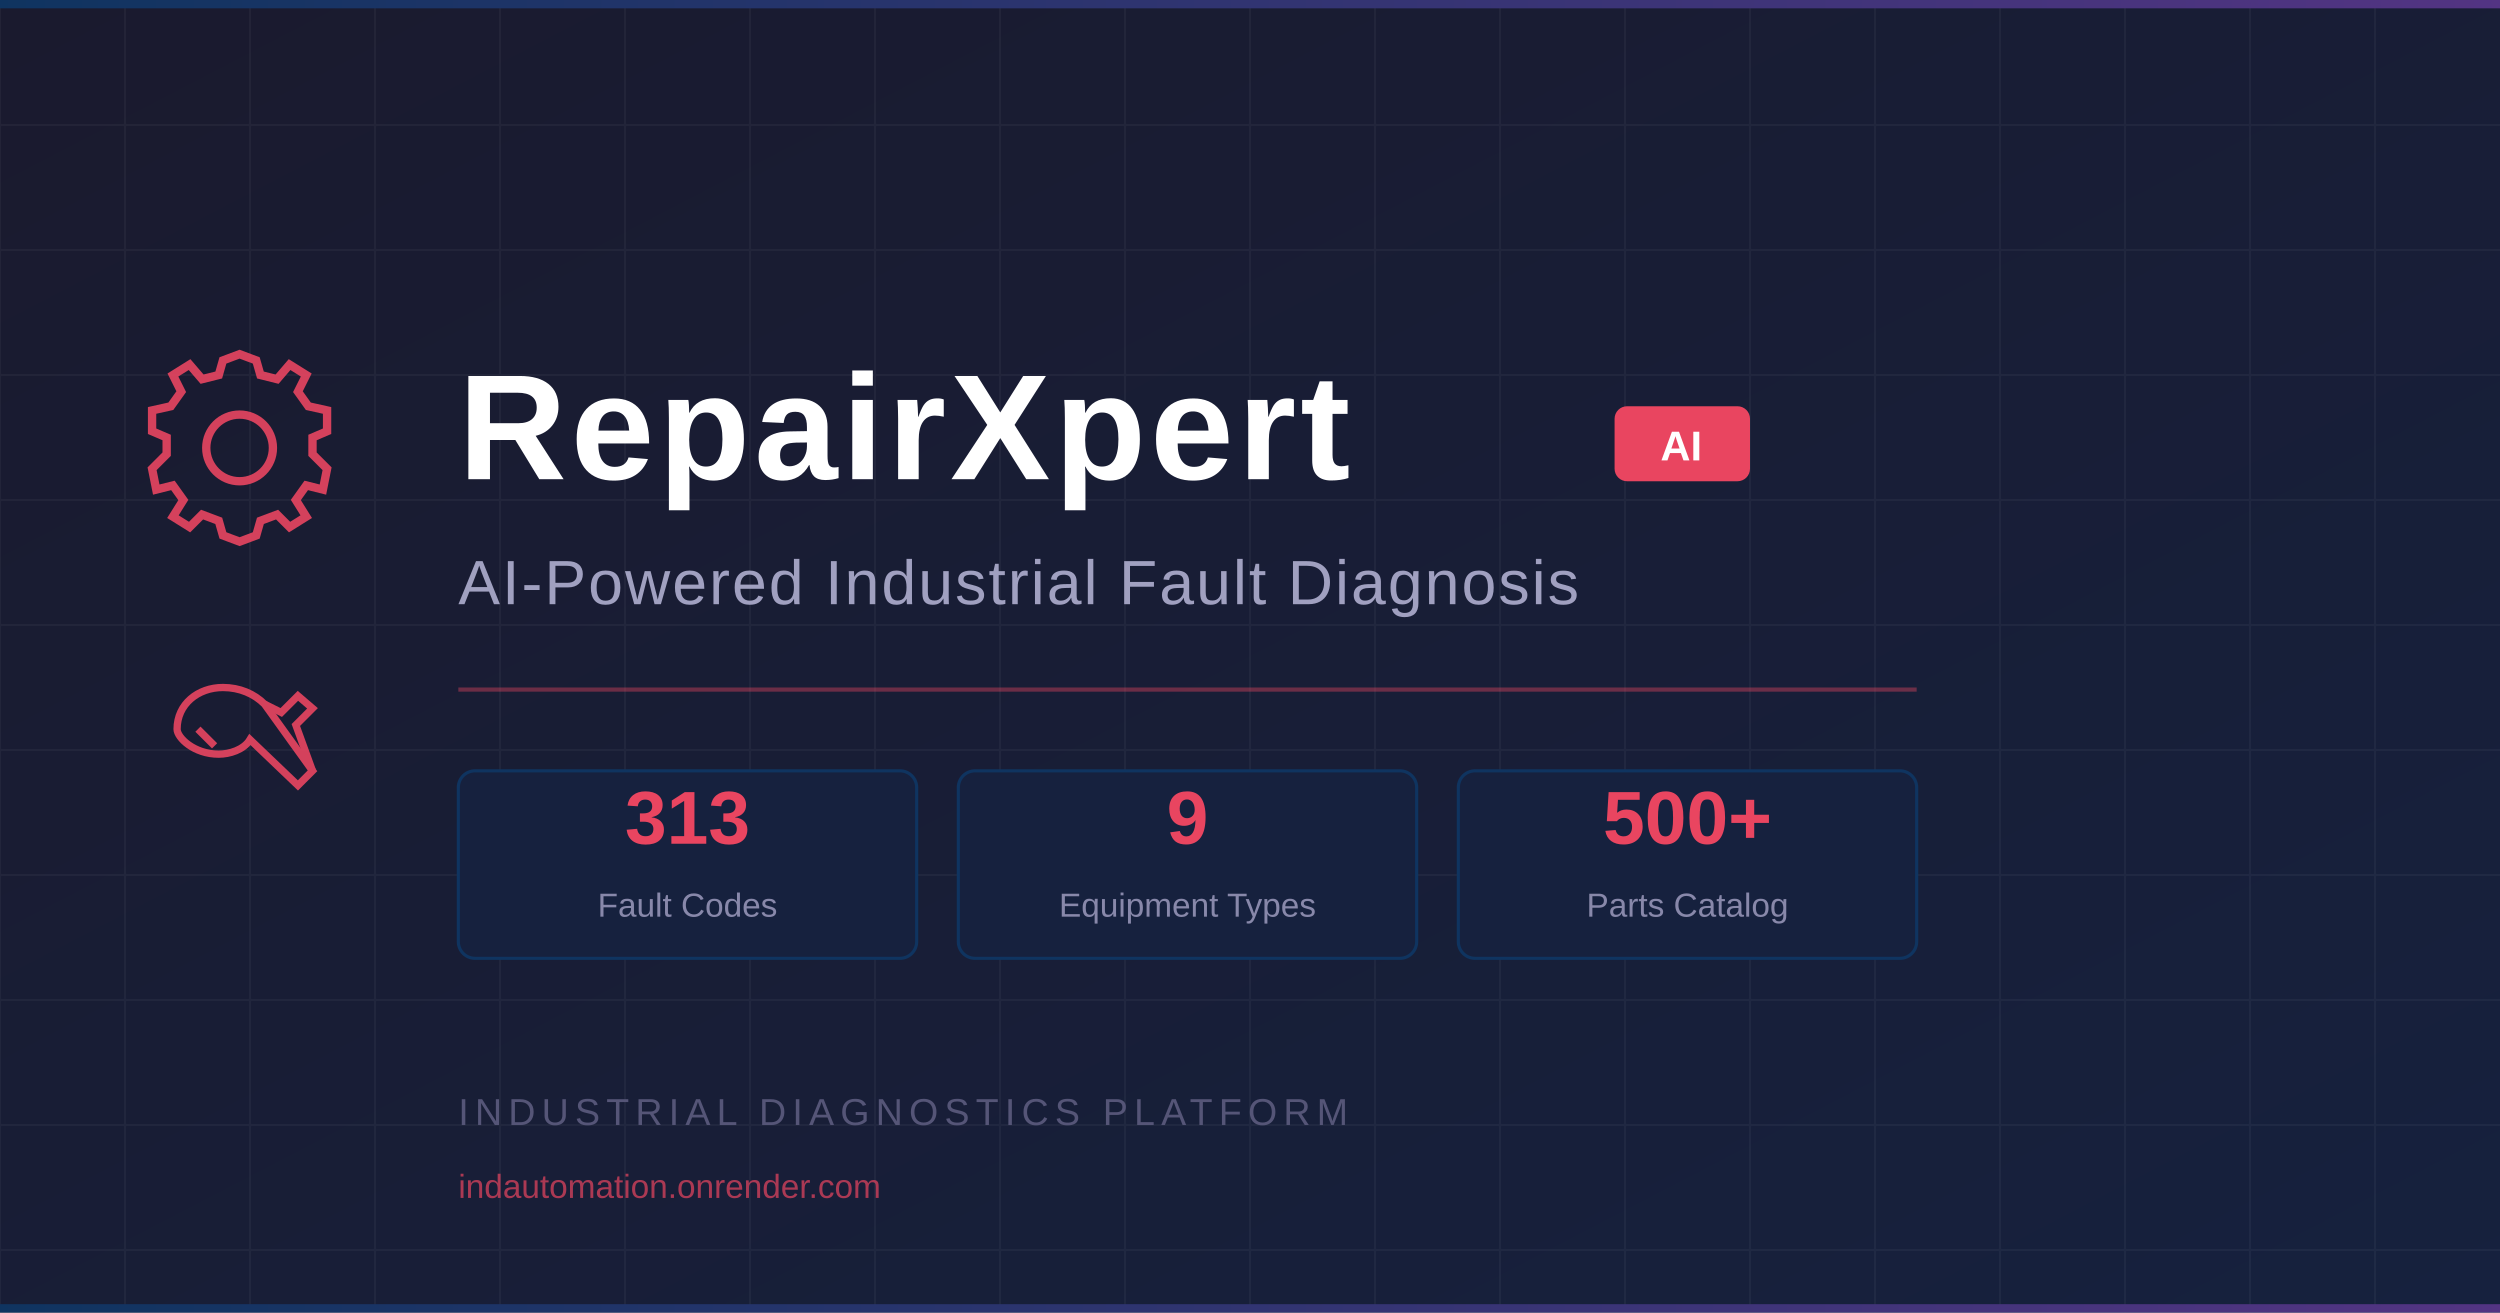
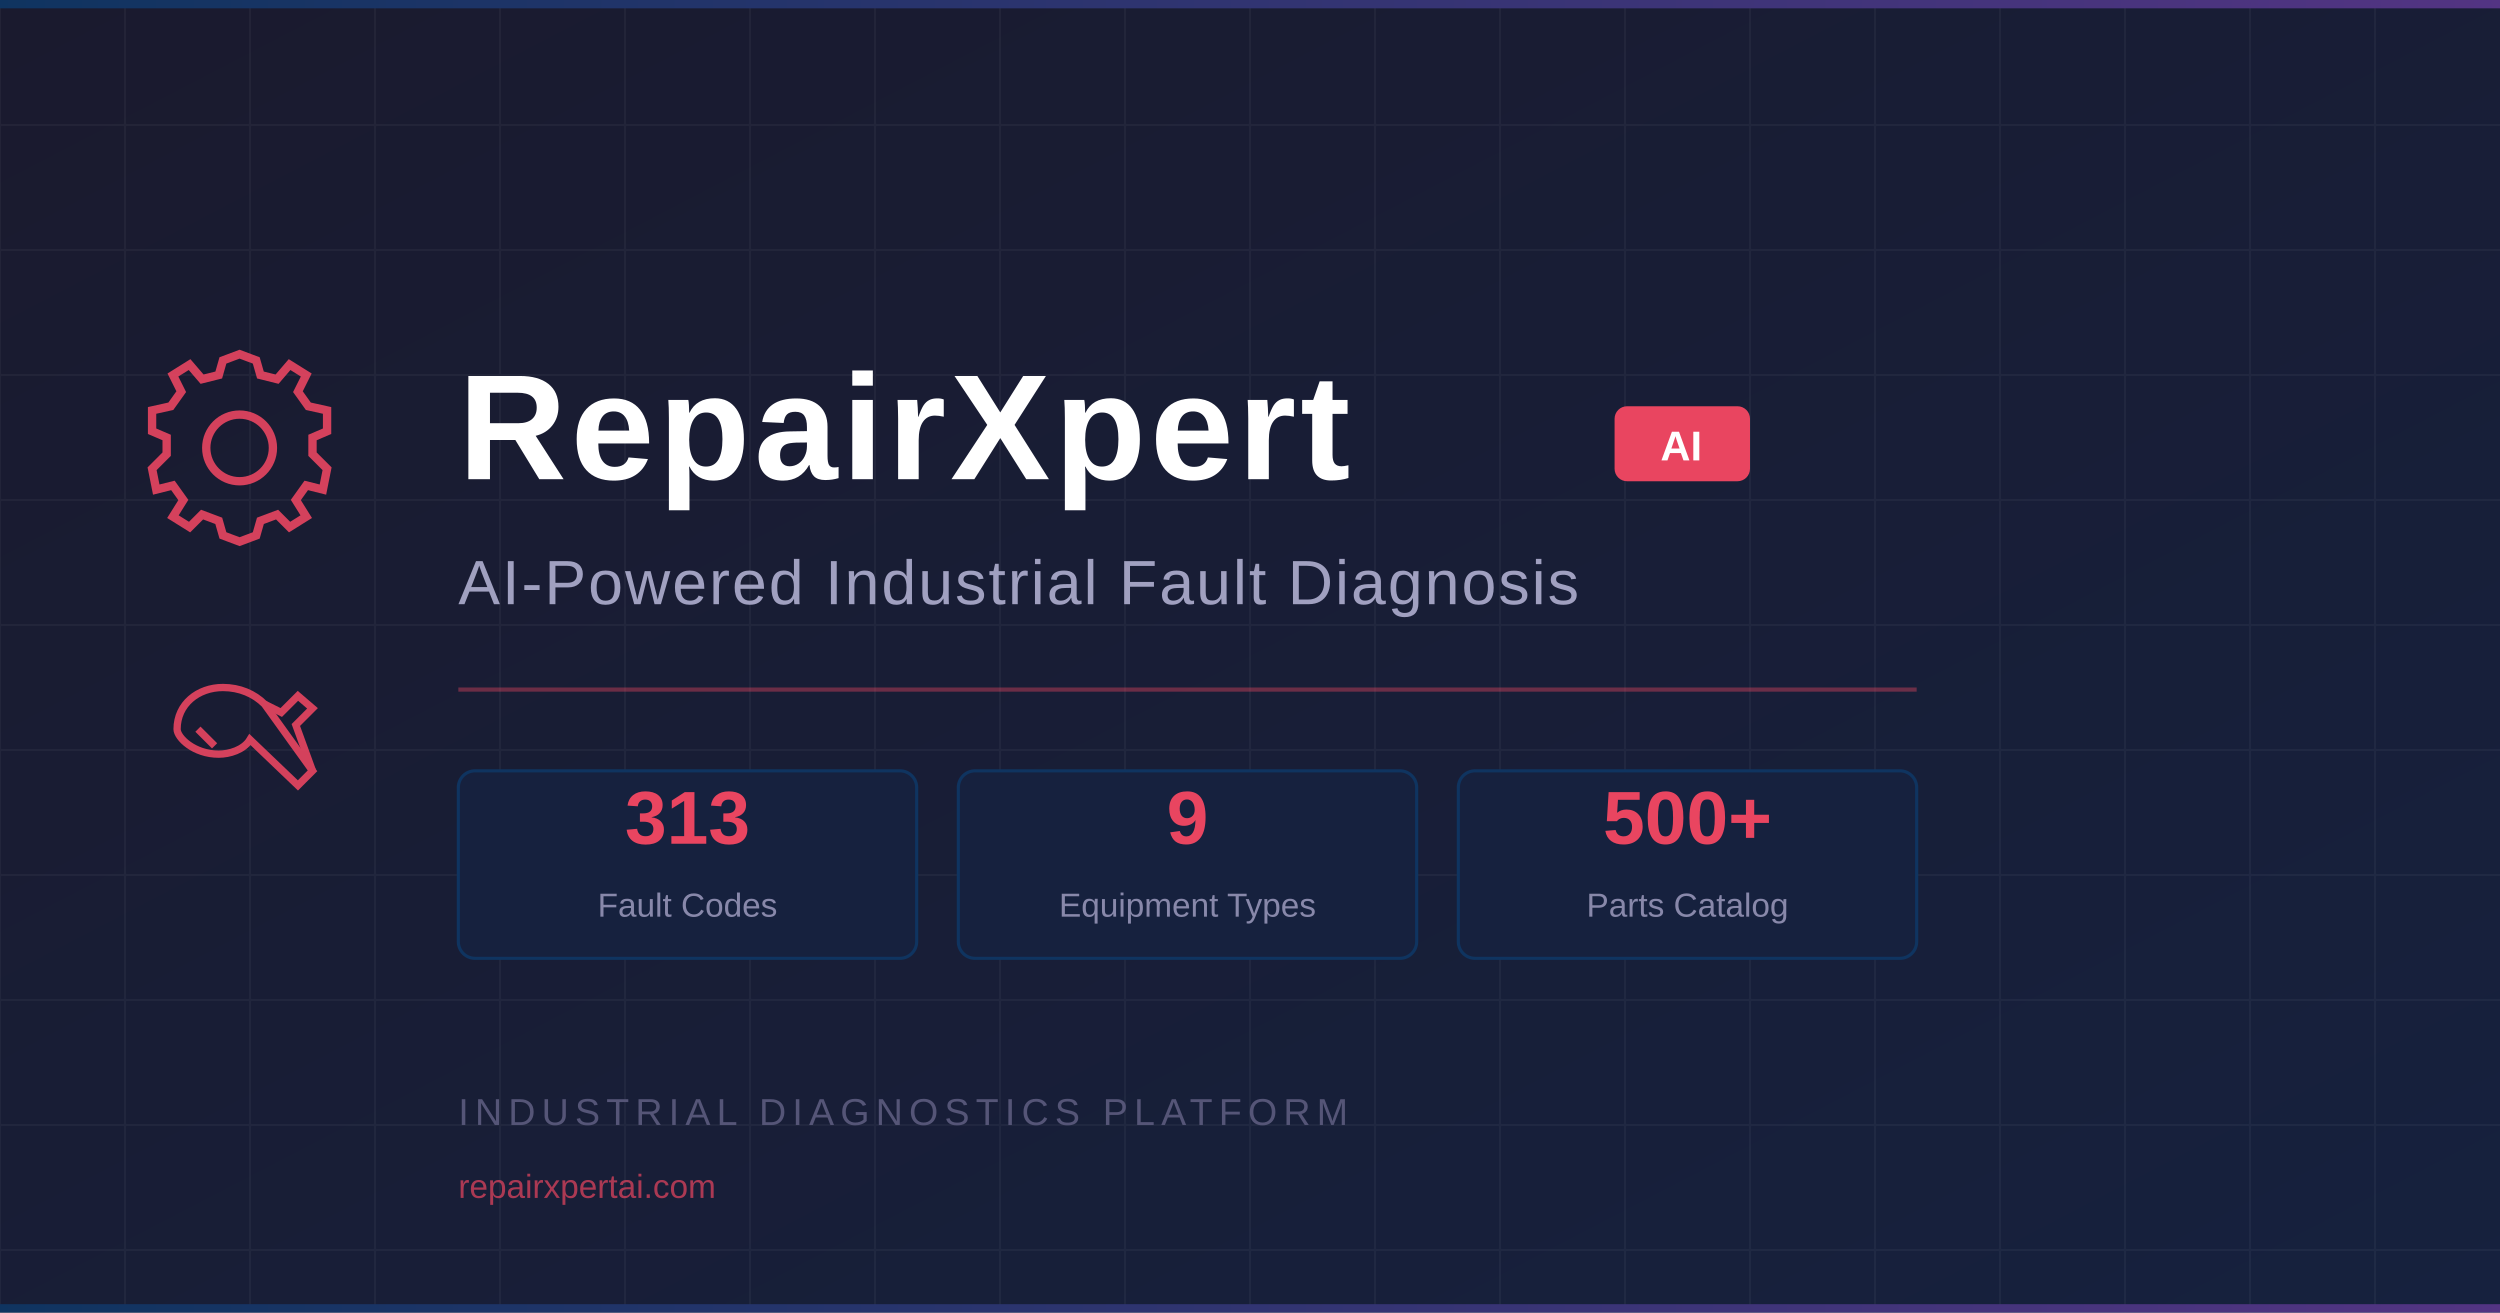
<svg xmlns="http://www.w3.org/2000/svg" width="1200" height="630" viewBox="0 0 1200 630">
  <defs>
    <linearGradient id="bg" x1="0%" y1="0%" x2="100%" y2="100%">
      <stop offset="0%" style="stop-color:#1a1a2e" />
      <stop offset="100%" style="stop-color:#16213e" />
    </linearGradient>
    <linearGradient id="accent" x1="0%" y1="0%" x2="100%" y2="0%">
      <stop offset="0%" style="stop-color:#0f3460" />
      <stop offset="100%" style="stop-color:#533483" />
    </linearGradient>
  </defs>
  <rect width="1200" height="630" fill="url(#bg)" />
  <g opacity="0.04" stroke="#ffffff" stroke-width="1">
    <line x1="0" y1="0" x2="0" y2="630" />
    <line x1="60" y1="0" x2="60" y2="630" />
    <line x1="120" y1="0" x2="120" y2="630" />
    <line x1="180" y1="0" x2="180" y2="630" />
    <line x1="240" y1="0" x2="240" y2="630" />
    <line x1="300" y1="0" x2="300" y2="630" />
    <line x1="360" y1="0" x2="360" y2="630" />
    <line x1="420" y1="0" x2="420" y2="630" />
    <line x1="480" y1="0" x2="480" y2="630" />
    <line x1="540" y1="0" x2="540" y2="630" />
    <line x1="600" y1="0" x2="600" y2="630" />
    <line x1="660" y1="0" x2="660" y2="630" />
    <line x1="720" y1="0" x2="720" y2="630" />
    <line x1="780" y1="0" x2="780" y2="630" />
    <line x1="840" y1="0" x2="840" y2="630" />
    <line x1="900" y1="0" x2="900" y2="630" />
    <line x1="960" y1="0" x2="960" y2="630" />
    <line x1="1020" y1="0" x2="1020" y2="630" />
    <line x1="1080" y1="0" x2="1080" y2="630" />
    <line x1="1140" y1="0" x2="1140" y2="630" />
    <line x1="0" y1="0" x2="1200" y2="0" />
    <line x1="0" y1="60" x2="1200" y2="60" />
    <line x1="0" y1="120" x2="1200" y2="120" />
    <line x1="0" y1="180" x2="1200" y2="180" />
    <line x1="0" y1="240" x2="1200" y2="240" />
    <line x1="0" y1="300" x2="1200" y2="300" />
    <line x1="0" y1="360" x2="1200" y2="360" />
    <line x1="0" y1="420" x2="1200" y2="420" />
    <line x1="0" y1="480" x2="1200" y2="480" />
    <line x1="0" y1="540" x2="1200" y2="540" />
    <line x1="0" y1="600" x2="1200" y2="600" />
  </g>
  <rect x="0" y="0" width="1200" height="4" fill="url(#accent)" />
  <g transform="translate(115, 215)" fill="none" stroke="#e94560" stroke-width="4" opacity="0.9">
    <path d="M0,-45 L8,-42 L10,-35 L18,-33 L24,-40 L32,-35 L28,-27 L33,-20 L42,-18 L42,-8 L35,-5 L35,3 L42,10 L40,20 L32,18 L27,25 L32,33 L24,38 L18,32 L10,35 L8,42 L0,45 L-8,42 L-10,35 L-18,32 L-24,38 L-32,33 L-27,25 L-32,18 L-40,20 L-42,10 L-35,3 L-35,-5 L-42,-8 L-42,-18 L-33,-20 L-28,-27 L-32,-35 L-24,-40 L-18,-33 L-10,-35 L-8,-42 Z" />
    <circle cx="0" cy="0" r="16" />
  </g>
  <g transform="translate(115, 370)" fill="none" stroke="#e94560" stroke-width="3.5" opacity="0.9">
    <path d="M-30,-20 C-30,-32 -20,-40 -8,-40 C0,-40 7,-37 12,-32 L35,0 L28,7 L5,-15 C2,-10 -5,-8 -10,-8 C-22,-8 -30,-16 -30,-20 Z" />
    <path d="M12,-32 L20,-28 L28,-36 L35,-30 L27,-22 L35,0" />
    <line x1="-20" y1="-20" x2="-12" y2="-12" />
  </g>
  <text x="220" y="230" font-family="Arial, Helvetica, sans-serif" font-size="72" font-weight="bold" fill="#ffffff" letter-spacing="2">RepairXpert</text>
  <rect x="775" y="195" width="65" height="36" rx="6" fill="#e94560" />
  <text x="807" y="221" font-family="Arial, Helvetica, sans-serif" font-size="20" font-weight="bold" fill="#ffffff" text-anchor="middle">AI</text>
  <text x="220" y="290" font-family="Arial, Helvetica, sans-serif" font-size="30" fill="#a0a0c0" letter-spacing="1">AI-Powered Industrial Fault Diagnosis</text>
  <rect x="220" y="330" width="700" height="2" fill="#e94560" opacity="0.4" />
  <rect x="220" y="370" width="220" height="90" rx="8" fill="#16213e" stroke="#0f3460" stroke-width="1.5" />
  <text x="330" y="405" font-family="Arial, Helvetica, sans-serif" font-size="36" font-weight="bold" fill="#e94560" text-anchor="middle">313</text>
  <text x="330" y="440" font-family="Arial, Helvetica, sans-serif" font-size="16" fill="#8888aa" text-anchor="middle">Fault Codes</text>
  <rect x="460" y="370" width="220" height="90" rx="8" fill="#16213e" stroke="#0f3460" stroke-width="1.5" />
  <text x="570" y="405" font-family="Arial, Helvetica, sans-serif" font-size="36" font-weight="bold" fill="#e94560" text-anchor="middle">9</text>
  <text x="570" y="440" font-family="Arial, Helvetica, sans-serif" font-size="16" fill="#8888aa" text-anchor="middle">Equipment Types</text>
  <rect x="700" y="370" width="220" height="90" rx="8" fill="#16213e" stroke="#0f3460" stroke-width="1.5" />
  <text x="810" y="405" font-family="Arial, Helvetica, sans-serif" font-size="36" font-weight="bold" fill="#e94560" text-anchor="middle">500+</text>
  <text x="810" y="440" font-family="Arial, Helvetica, sans-serif" font-size="16" fill="#8888aa" text-anchor="middle">Parts Catalog</text>
  <text x="220" y="540" font-family="Arial, Helvetica, sans-serif" font-size="18" fill="#555577" letter-spacing="3">INDUSTRIAL DIAGNOSTICS PLATFORM</text>
-   <text x="220" y="575" font-family="Arial, Helvetica, sans-serif" font-size="16" fill="#e94560" opacity="0.7">indautomation.onrender.com</text>
+   <text x="220" y="575" font-family="Arial, Helvetica, sans-serif" font-size="16" fill="#e94560" opacity="0.7">repairxpertai.com</text>
  <rect x="0" y="626" width="1200" height="4" fill="url(#accent)" />
</svg>
